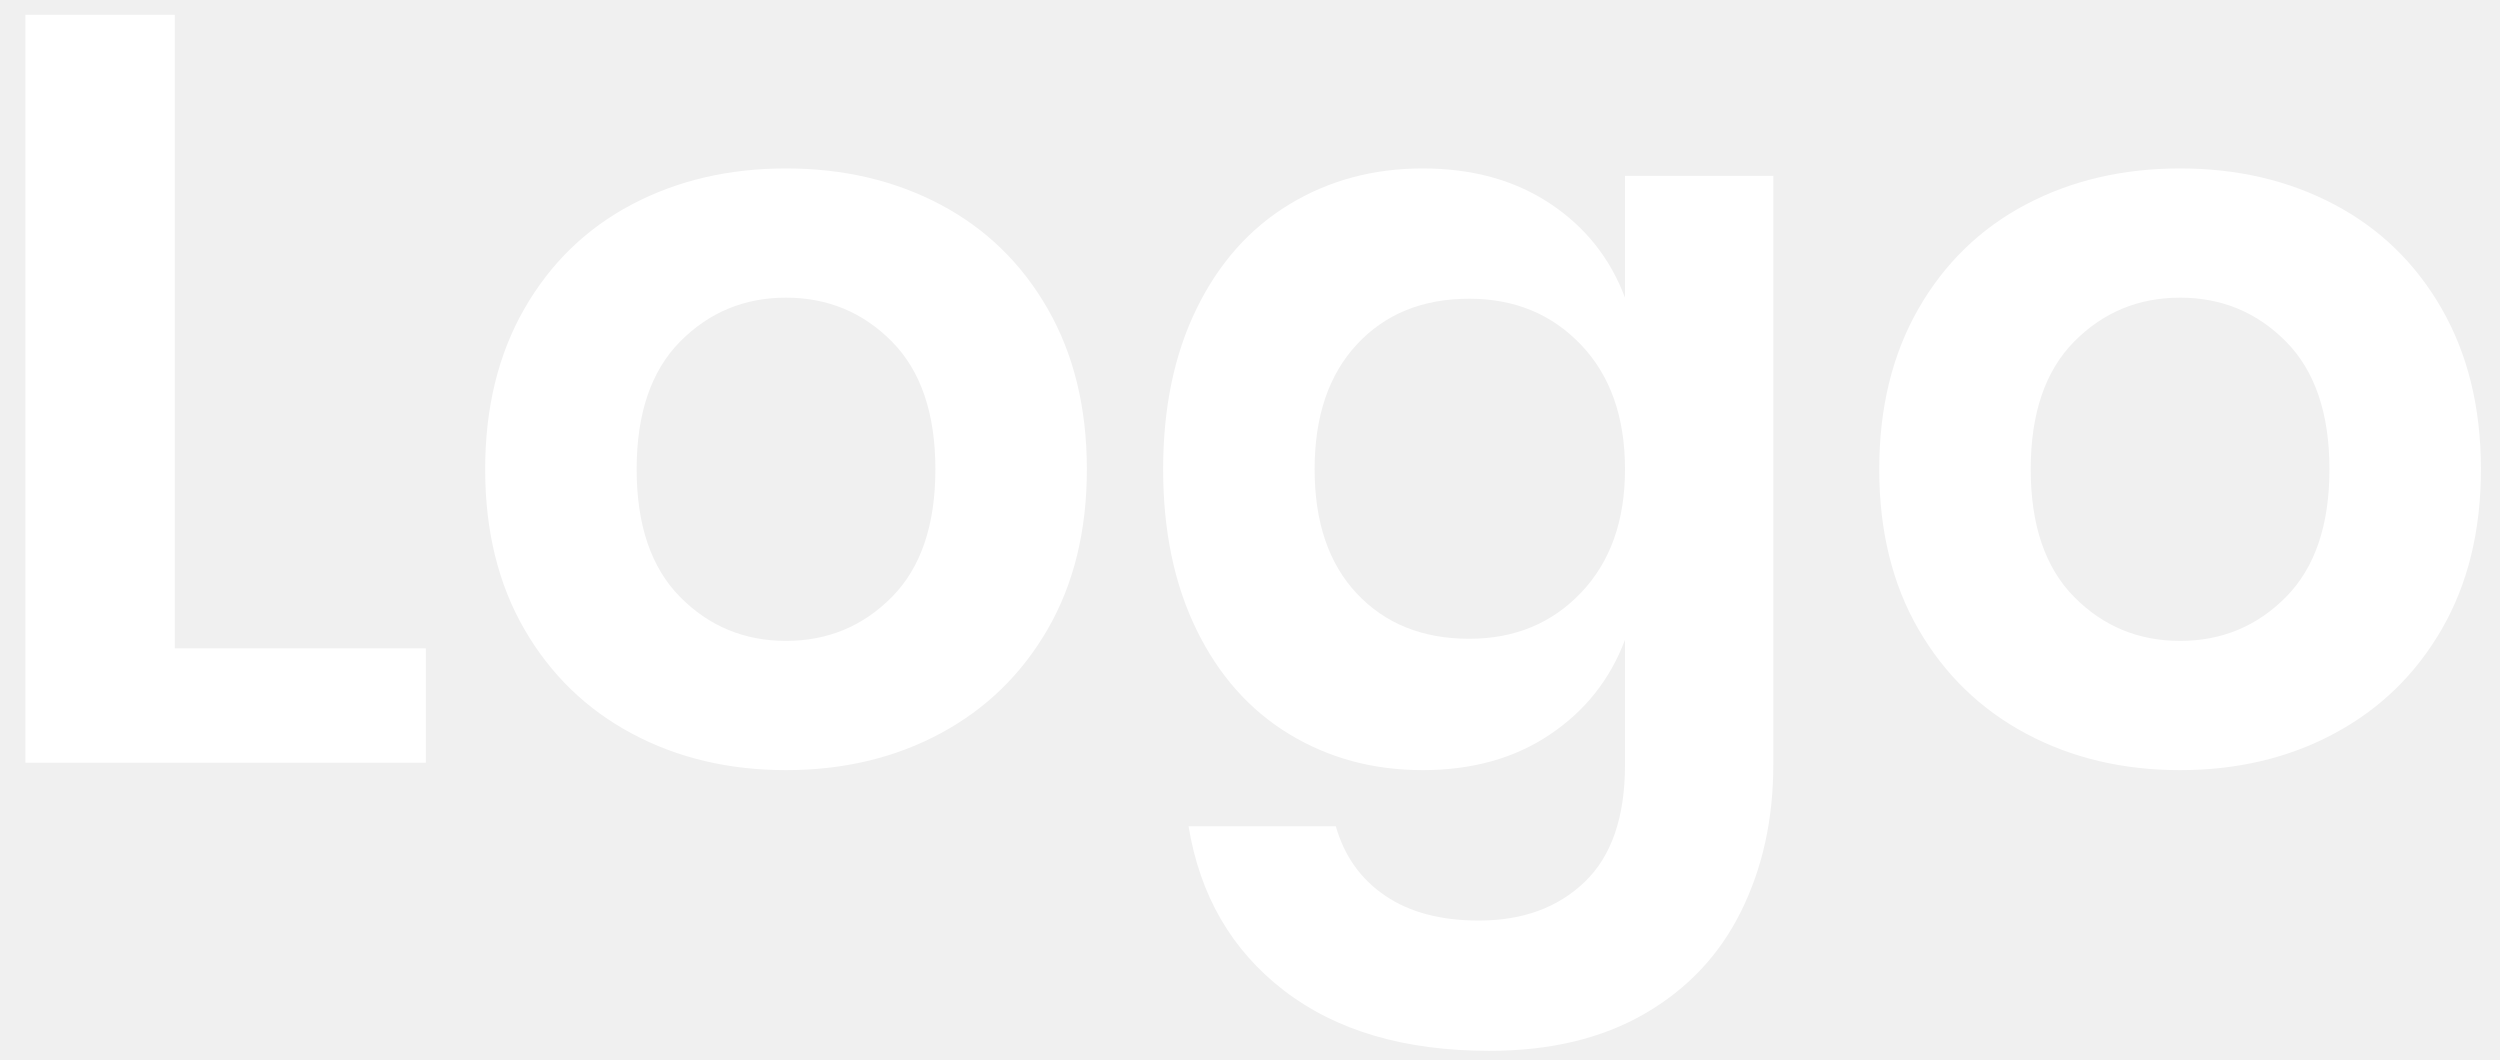
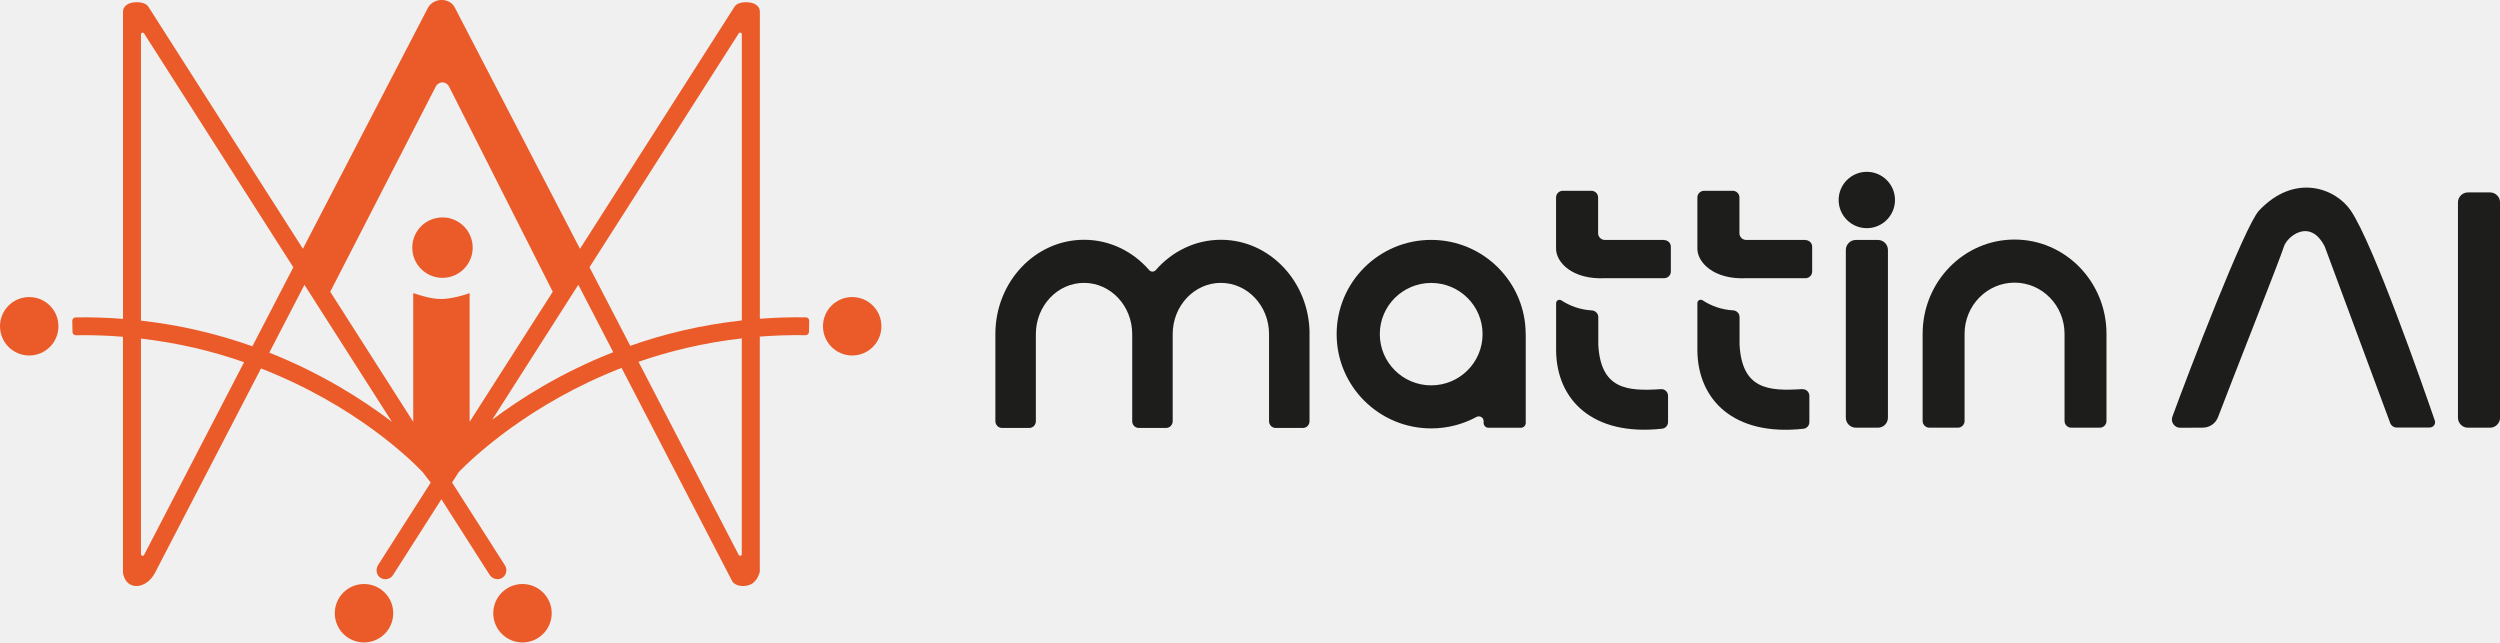
- <svg xmlns="http://www.w3.org/2000/svg" width="59" height="25" viewBox="0 0 59 25" fill="#FFFFFF">
-   <path d="M4.125,15.3 L10.05,15.3 L10.05,18 L0.6,18 L0.6,0.35 L4.125,0.35 L4.125,15.3 Z M18.55,3.975 C19.9,3.975 21.112,4.258 22.188,4.825 C23.263,5.392 24.108,6.212 24.725,7.287 C25.342,8.363 25.65,9.625 25.65,11.075 C25.65,12.525 25.342,13.783 24.725,14.85 C24.108,15.917 23.263,16.737 22.188,17.312 C21.112,17.888 19.9,18.175 18.55,18.175 C17.2,18.175 15.988,17.888 14.912,17.312 C13.837,16.737 12.992,15.917 12.375,14.85 C11.758,13.783 11.45,12.525 11.45,11.075 C11.45,9.625 11.758,8.363 12.375,7.287 C12.992,6.212 13.837,5.392 14.912,4.825 C15.988,4.258 17.2,3.975 18.55,3.975 Z M18.55,7.025 C17.567,7.025 16.733,7.371 16.05,8.062 C15.367,8.754 15.025,9.758 15.025,11.075 C15.025,12.392 15.367,13.396 16.05,14.088 C16.733,14.779 17.567,15.125 18.55,15.125 C19.533,15.125 20.367,14.779 21.05,14.088 C21.733,13.396 22.075,12.392 22.075,11.075 C22.075,9.758 21.733,8.754 21.05,8.062 C20.367,7.371 19.533,7.025 18.55,7.025 Z M33.575,3.975 C34.742,3.975 35.742,4.25 36.575,4.8 C37.408,5.35 38,6.092 38.35,7.025 L38.35,4.15 L41.85,4.15 L41.85,18.05 C41.85,19.333 41.596,20.487 41.087,21.512 C40.579,22.538 39.821,23.342 38.812,23.925 C37.804,24.508 36.583,24.8 35.15,24.8 C33.15,24.8 31.533,24.325 30.3,23.375 C29.067,22.425 28.317,21.133 28.05,19.5 L31.525,19.5 C31.725,20.2 32.112,20.746 32.688,21.137 C33.263,21.529 34,21.725 34.9,21.725 C35.933,21.725 36.767,21.421 37.4,20.812 C38.033,20.204 38.35,19.283 38.35,18.05 L38.35,15.1 C38,16.033 37.408,16.779 36.575,17.337 C35.742,17.896 34.742,18.175 33.575,18.175 C32.408,18.175 31.358,17.892 30.425,17.325 C29.492,16.758 28.763,15.938 28.238,14.863 C27.712,13.787 27.45,12.525 27.45,11.075 C27.45,9.625 27.712,8.363 28.238,7.287 C28.763,6.212 29.492,5.392 30.425,4.825 C31.358,4.258 32.408,3.975 33.575,3.975 Z M34.675,7.05 C33.575,7.05 32.692,7.408 32.025,8.125 C31.358,8.842 31.025,9.825 31.025,11.075 C31.025,12.325 31.358,13.304 32.025,14.012 C32.692,14.721 33.575,15.075 34.675,15.075 C35.742,15.075 36.621,14.713 37.312,13.988 C38.004,13.262 38.35,12.292 38.35,11.075 C38.35,9.842 38.004,8.863 37.312,8.137 C36.621,7.412 35.742,7.05 34.675,7.05 Z M51.45,3.975 C52.8,3.975 54.012,4.258 55.087,4.825 C56.163,5.392 57.008,6.212 57.625,7.287 C58.242,8.363 58.55,9.625 58.55,11.075 C58.55,12.525 58.242,13.783 57.625,14.85 C57.008,15.917 56.163,16.737 55.087,17.312 C54.012,17.888 52.8,18.175 51.45,18.175 C50.1,18.175 48.888,17.888 47.812,17.312 C46.737,16.737 45.892,15.917 45.275,14.85 C44.658,13.783 44.35,12.525 44.35,11.075 C44.35,9.625 44.658,8.363 45.275,7.287 C45.892,6.212 46.737,5.392 47.812,4.825 C48.888,4.258 50.1,3.975 51.45,3.975 Z M51.45,7.025 C50.467,7.025 49.633,7.371 48.95,8.062 C48.267,8.754 47.925,9.758 47.925,11.075 C47.925,12.392 48.267,13.396 48.95,14.088 C49.633,14.779 50.467,15.125 51.45,15.125 C52.433,15.125 53.267,14.779 53.95,14.088 C54.633,13.396 54.975,12.392 54.975,11.075 C54.975,9.758 54.633,8.754 53.95,8.062 C53.267,7.371 52.433,7.025 51.45,7.025 Z" />
+ <svg xmlns="http://www.w3.org/2000/svg" id="Capa_2" data-name="Capa 2" viewBox="0 0 428.63 110.15">
+   <defs>
+     <style>
+       .cls-1 {
+         fill: #eb5b29;
+       }
+ 
+       .cls-1, .cls-2 {
+         stroke-width: 0px;
+       }
+ 
+       .cls-2 {
+         fill: #1d1d1b;
+       }
+     </style>
+   </defs>
+   <g id="escenario">
+     <g>
+       <g id="isotipo">
+         <path class="cls-1" d="m73.85,82.74l-9.02,14.13c-.43.68-.34,1.61.29,2.11.73.57,1.77.38,2.26-.38l8.3-13,8.25,12.93c.43.68,1.32.99,2.04.62.83-.42,1.09-1.44.61-2.21l-9.07-14.21,1.16-1.82c2.62-2.67,12.31-11.78,27.9-17.83l18.97,36.57c.62,1.04,2.74,1.12,3.73.16.55-.51.75-.98,1-1.76v-40.34c2.53-.19,5.14-.29,7.84-.24.32,0,.58-.24.59-.56l.04-1.91c0-.32-.25-.59-.57-.59-2.71-.05-5.34.05-7.89.24V2c0-.85-.71-1.38-1.54-1.54,0,0-2.07-.43-2.82.71l-26.47,41.47s-.01,0-.02,0L77.95,1.24c-.88-1.63-3.45-1.69-4.53,0l-21.48,41.39s-.01,0-.02,0L25.45,1.17c-.75-1.14-2.82-.71-2.82-.71-.83.16-1.54.69-1.54,1.54v52.67c-2.63-.2-5.34-.3-8.13-.25-.32,0-.57.27-.57.59l.04,1.91c0,.31.27.56.58.56,2.78-.05,5.47.05,8.07.26v40.46c.51,3.19,4.03,2.88,5.5,0l18.17-35.03c16.27,6.36,25.71,15.68,27.69,17.75M126.66,5.72c.15-.24.53-.13.53.15v49.07c-7.04.77-13.43,2.34-19.13,4.35l-6.99-13.47L126.66,5.72Zm-102.49.16c0-.29.37-.39.53-.15l25.59,40.1-7.02,13.54c-5.69-2.02-12.07-3.61-19.1-4.4V5.87Zm.54,89.26c-.14.26-.54.17-.54-.13v-36.96c6.48.75,12.4,2.2,17.68,4.05l-17.15,33.05Zm21.46-34.68l6.02-11.61s.01,0,.02,0l14.99,23.48c-4.94-3.77-12.03-8.3-21.03-11.87Zm29.35-9.2c-1.53,0-3.44-.59-4.67-1.01v22.07l-14.23-22.3,18.08-35.16c.53-.99,1.78-.99,2.3,0l17.77,35.16-14.25,22.3v-22.06c-1.17.43-3.3,1.01-5,1.01Zm8.86,20.72l14.76-23.14s.01,0,.02,0l5.98,11.54c-8.82,3.47-15.82,7.87-20.77,11.6Zm42.81,23.02c0,.3-.4.4-.54.13l-17.18-33.1c5.3-1.83,11.22-3.27,17.71-4.01v36.98Z" />
+         <circle class="cls-1" cx="5.01" cy="55.94" r="5.01" />
+         <circle class="cls-1" cx="146.11" cy="55.94" r="5.01" />
+         <circle class="cls-1" cx="75.86" cy="42.46" r="5.18" transform="translate(-5.82 12.7) rotate(-9.22)" />
+         <circle class="cls-1" cx="62.41" cy="105.14" r="5.01" />
+         <circle class="cls-1" cx="89.58" cy="105.14" r="5.01" />
+       </g>
+       <g id="texto">
+         <rect class="cls-2" x="316.47" y="41.14" width="7.22" height="32.19" rx="1.72" ry="1.72" />
+         <rect class="cls-2" x="421.42" y="32.99" width="7.22" height="40.34" rx="1.72" ry="1.72" />
+         <circle class="cls-2" cx="320.07" cy="34.29" r="4.83" />
+         <path class="cls-2" d="m261.58,57.29c0-8.92-7.26-16.16-16.2-16.16s-16.21,7.23-16.21,16.16,7.26,16.16,16.21,16.16c2.81,0,5.45-.71,7.75-1.96.56-.3,1.24.08,1.24.72v.3c0,.46.37.83.83.83h5.56c.46,0,.83-.37.83-.83v-15.03c0-.06,0-.12,0-.19Zm-16.2,8.78c-4.86,0-8.81-3.93-8.81-8.78s3.94-8.78,8.81-8.78,8.81,3.93,8.81,8.78-3.94,8.78-8.81,8.78Z" />
+         <path class="cls-2" d="m409.84,72.62s.31.68,1.07.68c1.31,0,5.64,0,5.64,0,.65,0,1.11-.59.9-1.2-2-5.82-10.51-30.23-14.4-35.99-2.6-3.84-9.61-6.51-15.74,0-2.47,2.63-12.24,28.17-14.85,35.33-.34.92.35,1.9,1.34,1.9l3.89-.02c1.15,0,2.18-.72,2.59-1.79,2.11-5.58,10.86-27.7,11.29-29.22.49-1.72,4.49-5.05,7.02-.02" />
+         <g>
+           <path class="cls-2" d="m308.99,66.71c-5.85.39-10.31,0-10.74-7.59,0,0,0-4.76,0-4.77,0-.61-.5-1.11-1.11-1.14-1.99-.11-3.75-.76-5.22-1.72-.39-.25-.9.01-.9.48v8.21c.11,8.28,6.14,14.66,18.19,13.33.58-.06,1.01-.56,1.01-1.14v-4.5c0-.66-.56-1.19-1.22-1.14Z" />
+           <path class="cls-2" d="m309.54,41.14h-10.15c-.64,0-1.16-.51-1.16-1.14v-6.15c0-.63-.52-1.14-1.16-1.14h-4.89c-.64,0-1.16.51-1.16,1.14v8.78c0,2.4,2.85,5.33,8.37,5.07,0,0,0,0,0,0h10.15c.64,0,1.16-.51,1.16-1.14v-4.26c0-.63-.52-1.14-1.16-1.14Z" />
+         </g>
+         <g>
+           <path class="cls-2" d="m266.8,60.17c.1,8.28,6.13,14.66,18.18,13.33.58-.06,1.01-.56,1.01-1.14v-4.5c0-.66-.56-1.19-1.22-1.14-5.85.39-10.31,0-10.74-7.59,0,0,0-4.76,0-4.77,0-.61-.5-1.11-1.11-1.14-1.99-.11-3.75-.76-5.22-1.72-.39-.25-.9.01-.9.48" />
+           <path class="cls-2" d="m285.31,41.14h-10.15c-.64,0-1.16-.51-1.16-1.14v-6.15c0-.63-.52-1.14-1.16-1.14h-4.89c-.64,0-1.16.51-1.16,1.14v8.78c0,2.4,2.85,5.33,8.37,5.07,0,0,0,0,0,0h10.15c.64,0,1.16-.51,1.16-1.14v-4.26c0-.63-.52-1.14-1.16-1.14Z" />
+         </g>
+         <path class="cls-2" d="m361.16,57.23c0-8.92-7.06-16.16-15.76-16.16s-15.76,7.23-15.76,16.16v14.94c0,.64.52,1.16,1.16,1.16h4.88c.64,0,1.15-.52,1.15-1.15v-14.94c0-4.85,3.84-8.78,8.57-8.78s8.57,3.93,8.57,8.78v14.93c0,.64.52,1.16,1.16,1.16h4.88c.64,0,1.15-.52,1.15-1.15v-14.94s0,0,0,0Z" />
+         <path class="cls-2" d="m224.53,57.27c0-8.92-6.81-16.16-15.2-16.16-4.41,0-8.39,2-11.17,5.2-.29.34-.83.34-1.13,0-2.78-3.2-6.75-5.2-11.17-5.2-8.39,0-15.2,7.23-15.2,16.16v14.94c0,.64.5,1.16,1.12,1.16h4.71c.61,0,1.11-.52,1.11-1.15v-14.94c0-4.85,3.7-8.78,8.26-8.78s8.26,3.93,8.26,8.78v14.93c0,.08,0,.16.02.23.1.53.55.93,1.1.93h0s0,0,0,0h4.71c.61,0,1.11-.52,1.11-1.15v-14.94s0,0,0,0c0-4.85,3.7-8.78,8.26-8.78s8.26,3.93,8.26,8.78v14.93c0,.64.5,1.16,1.12,1.16h4.71c.61,0,1.11-.52,1.11-1.15v-14.94s0,0,0,0Z" />
+       </g>
+     </g>
+   </g>
</svg>
